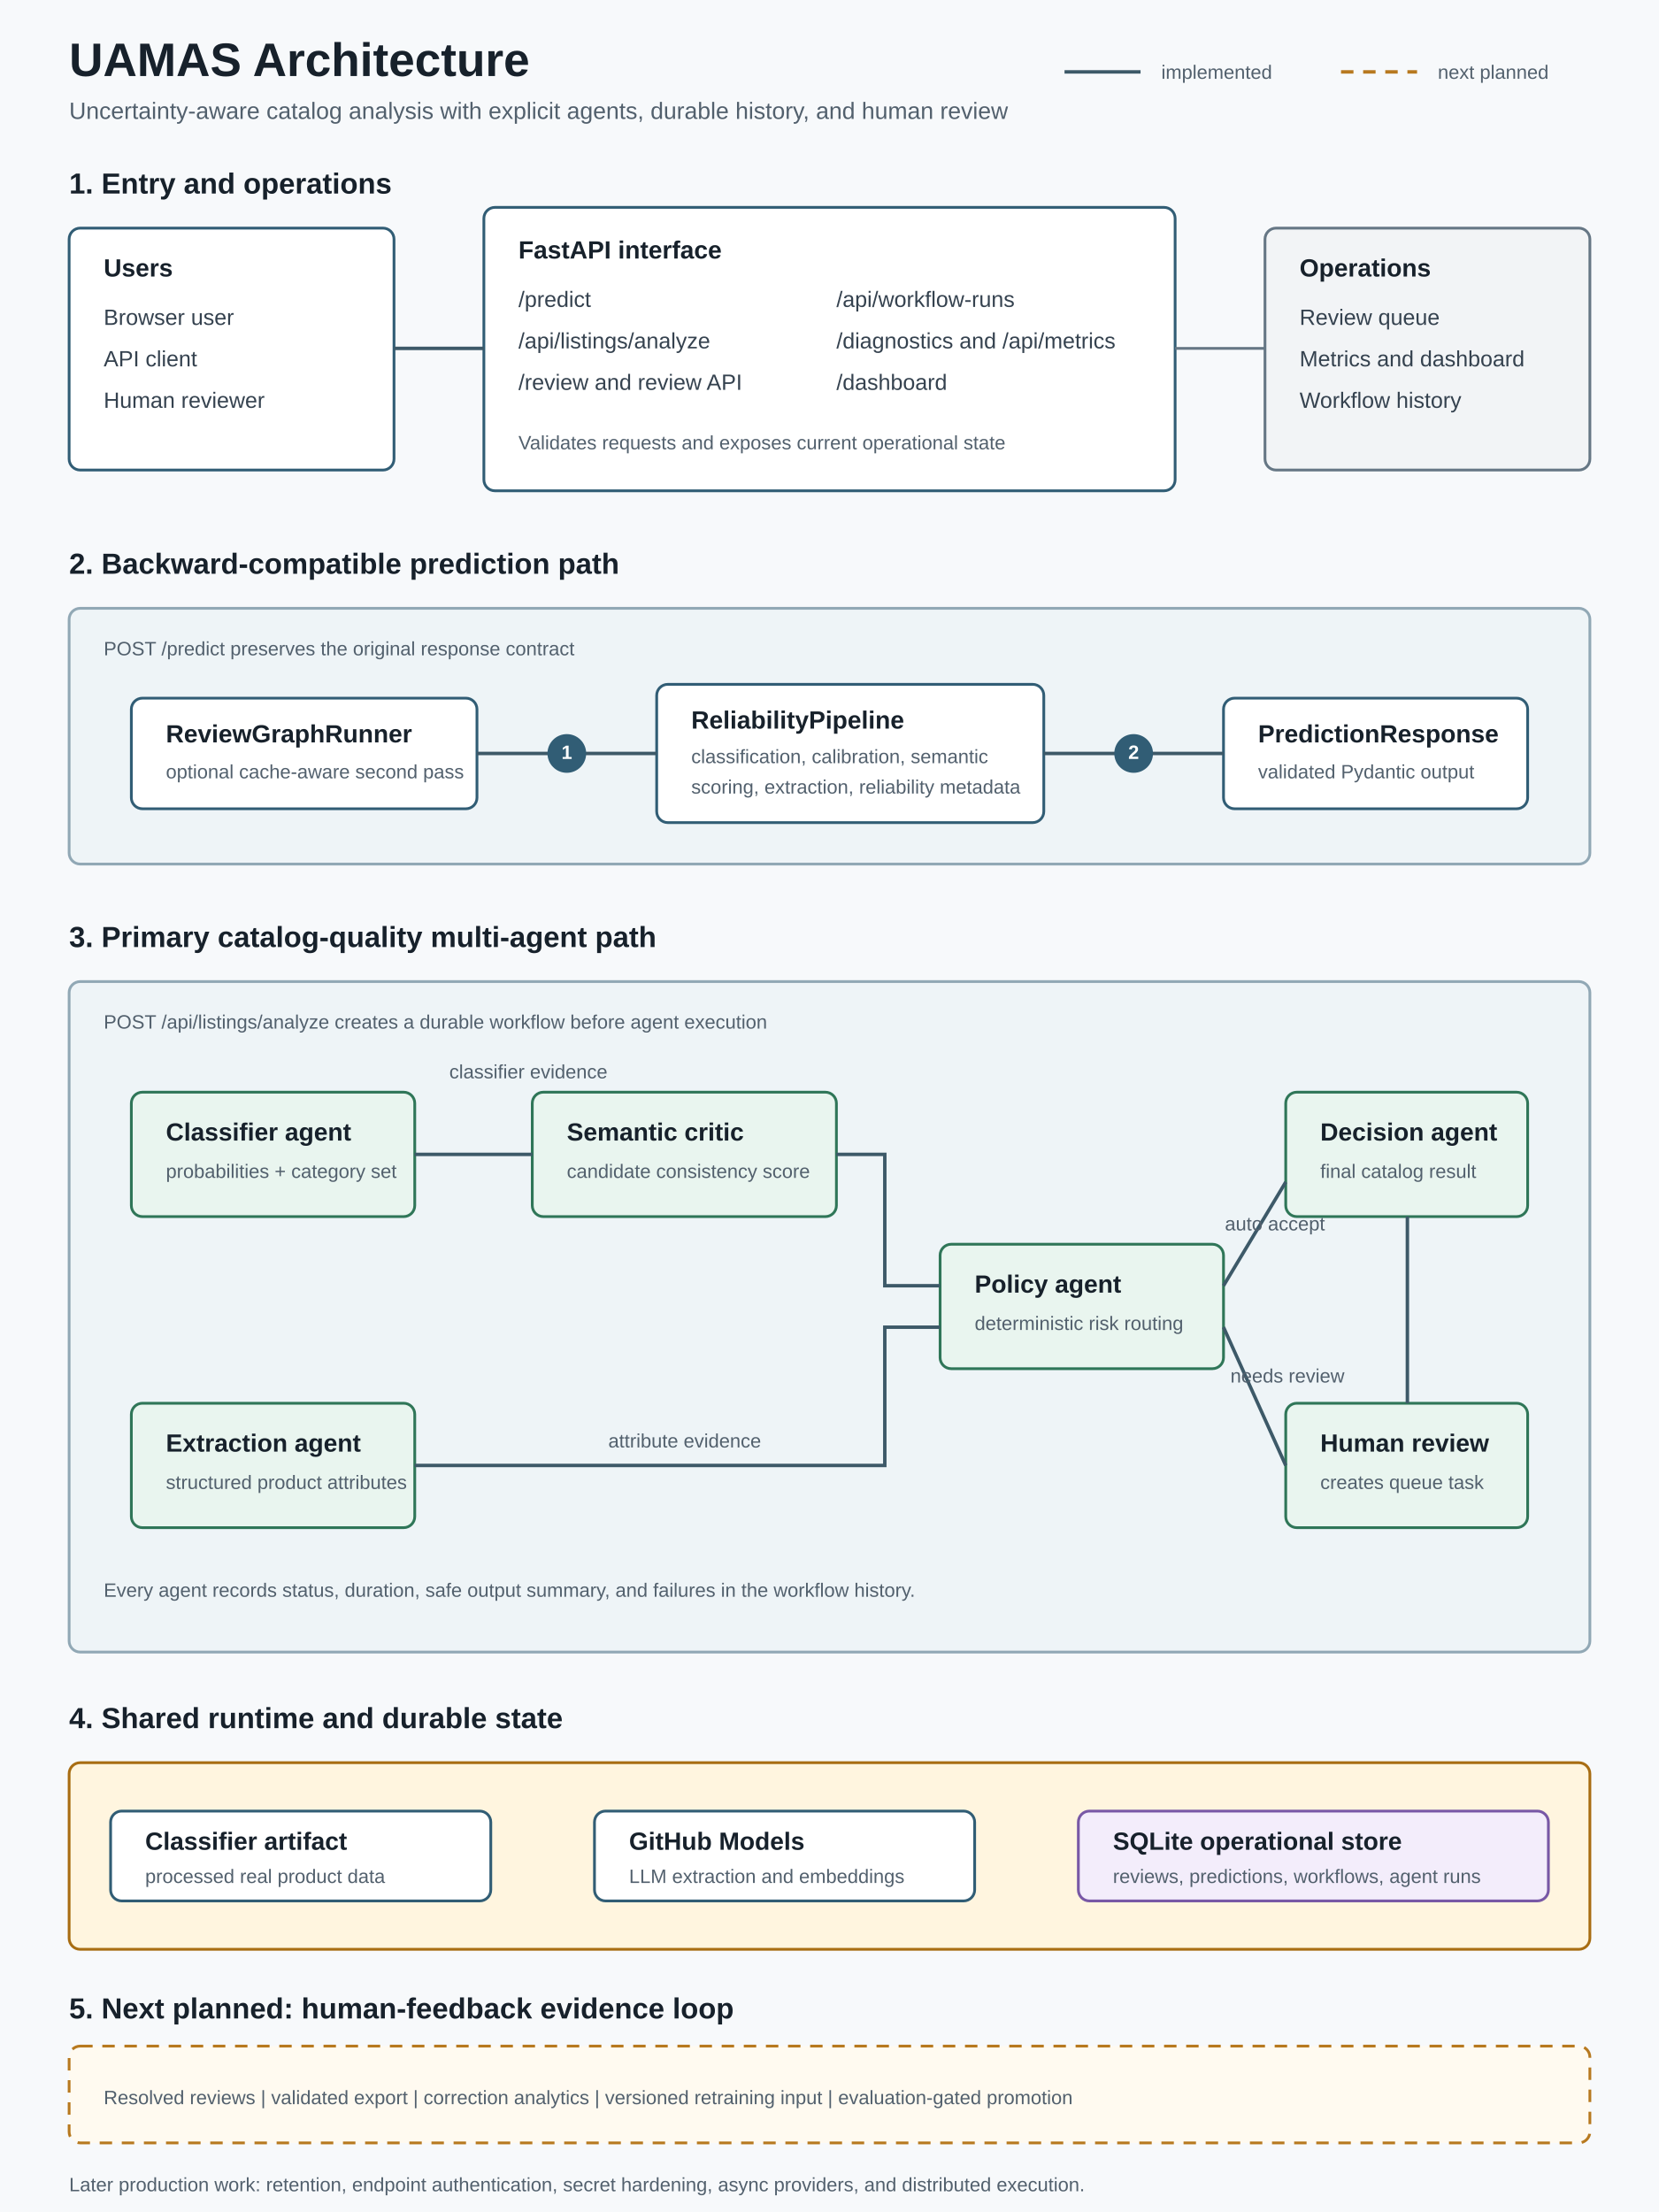
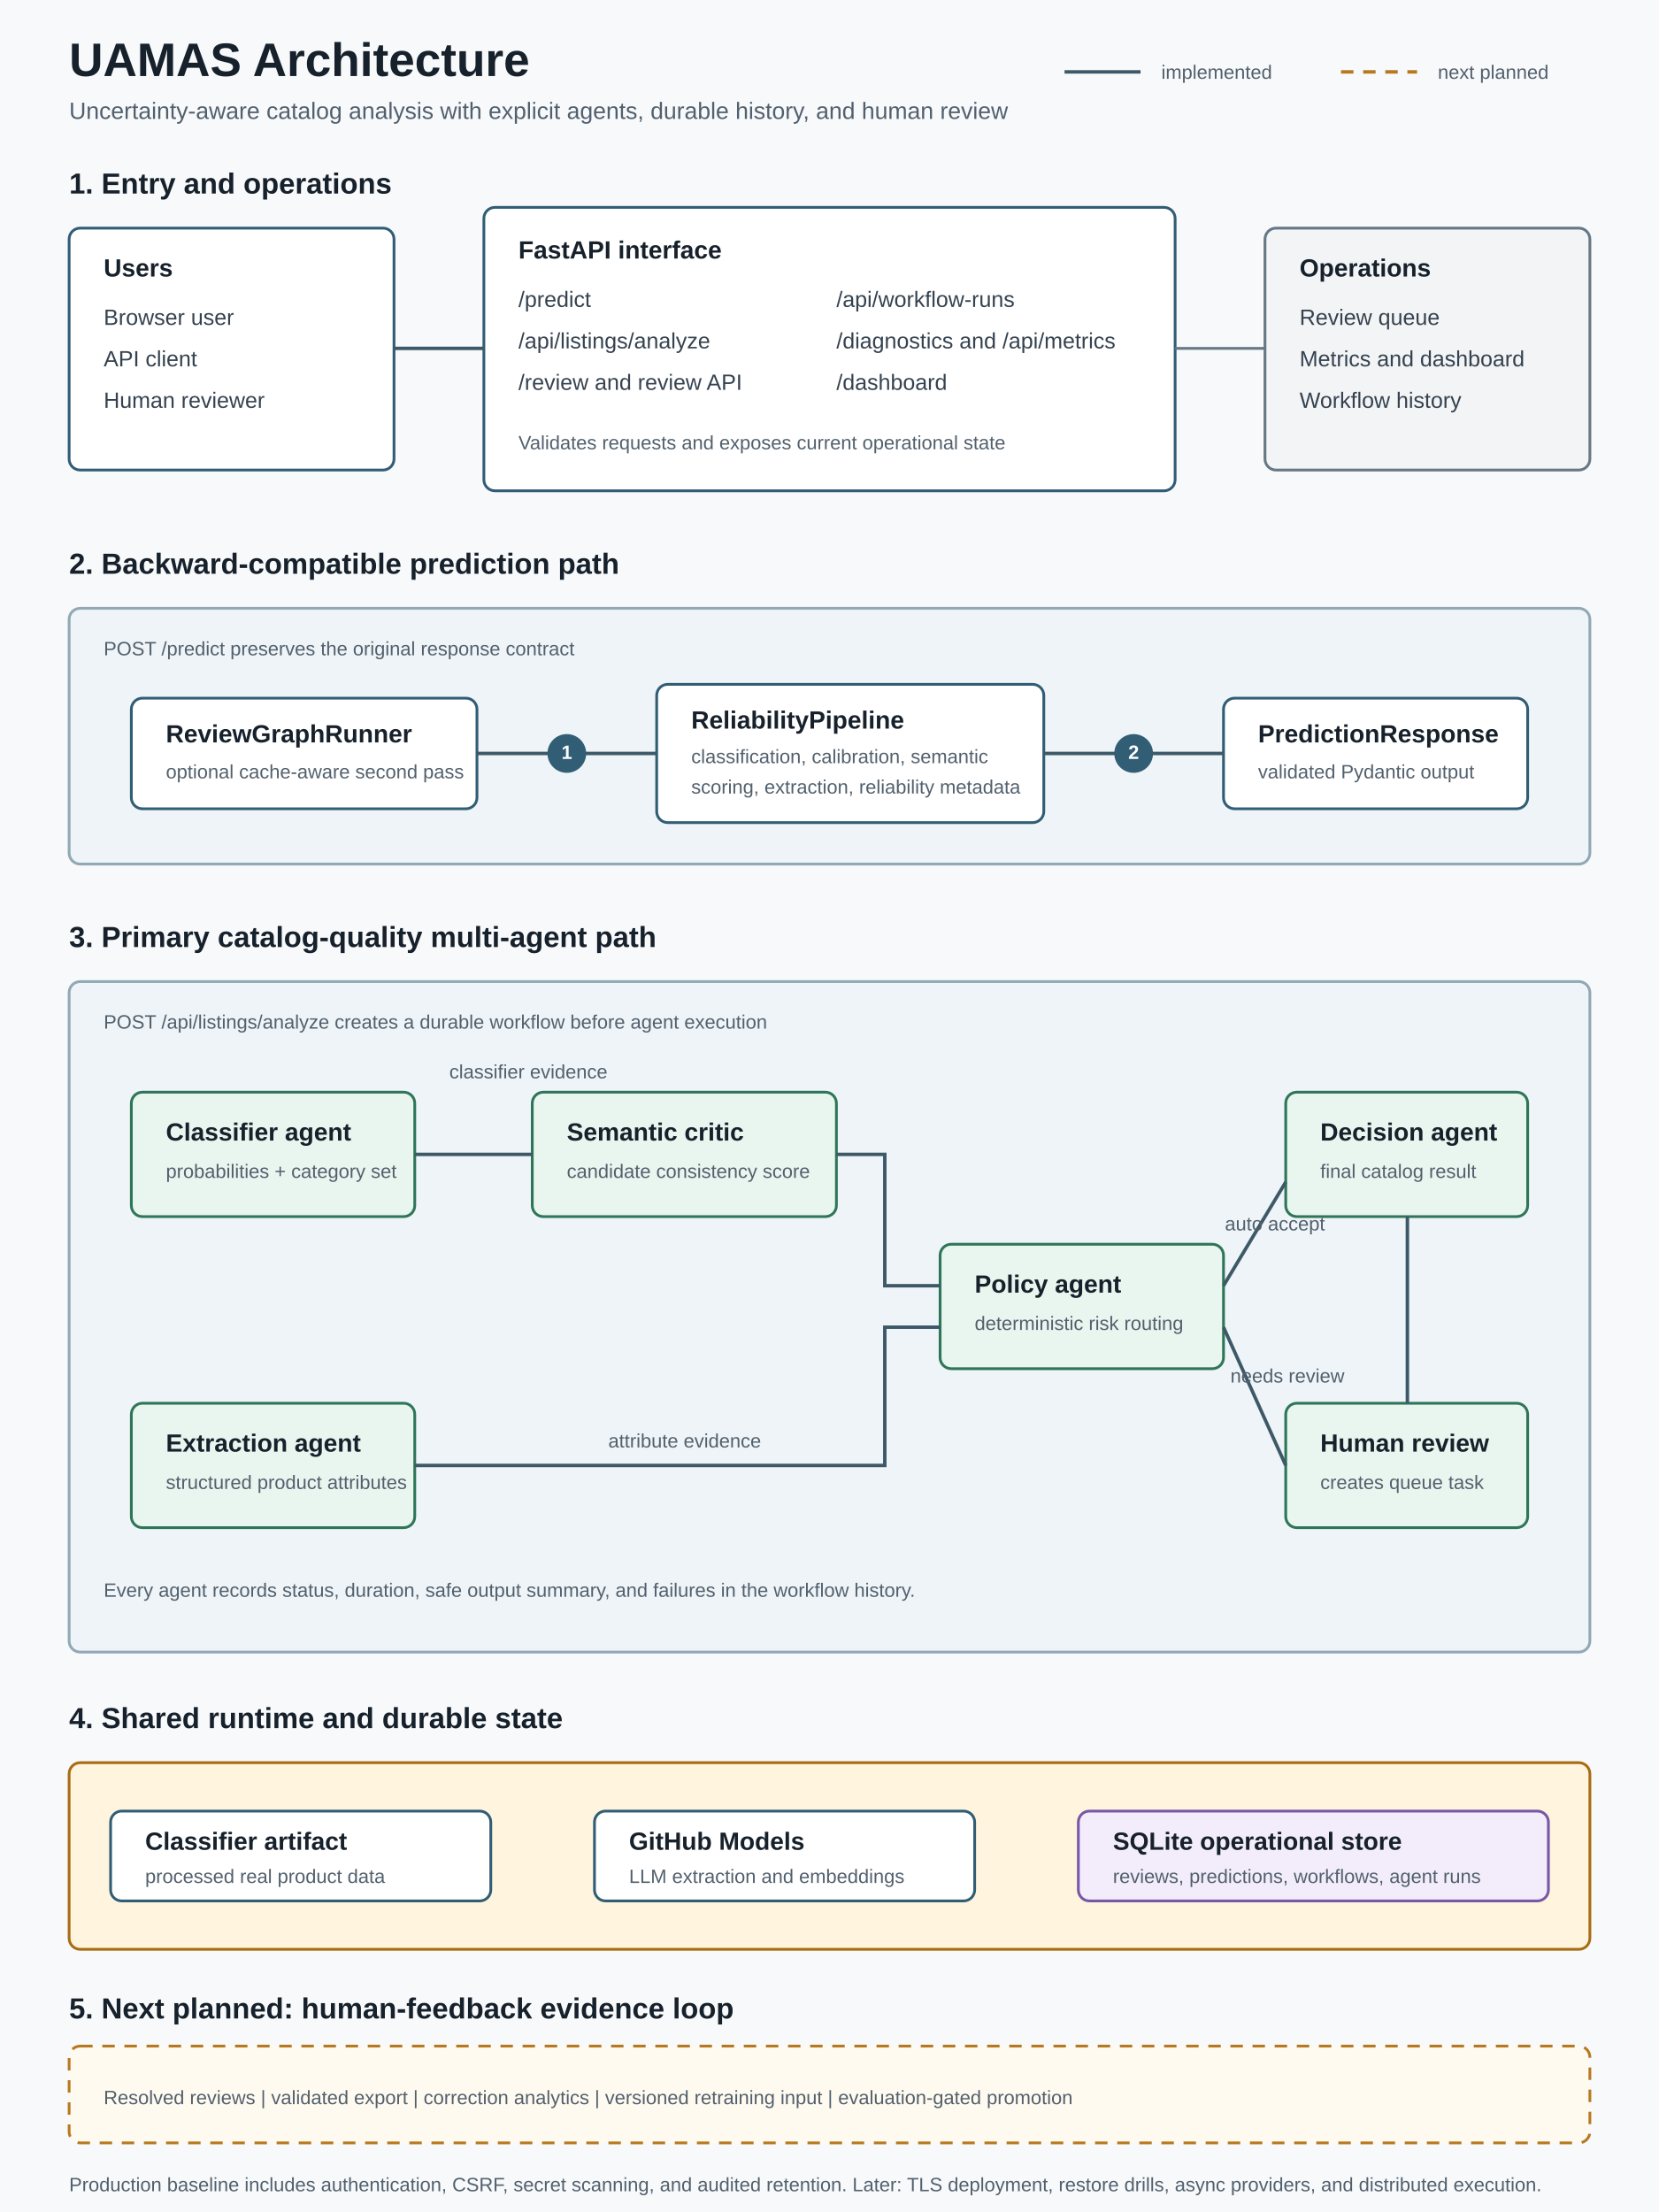
<svg xmlns="http://www.w3.org/2000/svg" width="1200" height="1600" viewBox="0 0 1200 1600" role="img" aria-labelledby="svg-title svg-description">
  <defs>
    <style>
      .canvas { fill: #f7f9fb; }
      .diagram-title { font-family: Arial, sans-serif; font-size: 34px; font-weight: 700; fill: #17212b; }
      .subtitle { font-family: Arial, sans-serif; font-size: 17px; fill: #52606d; }
      .section { font-family: Arial, sans-serif; font-size: 21px; font-weight: 700; fill: #17212b; }
      .heading { font-family: Arial, sans-serif; font-size: 18px; font-weight: 700; fill: #17212b; }
      .body { font-family: Arial, sans-serif; font-size: 16px; fill: #35424f; }
      .note { font-family: Arial, sans-serif; font-size: 14px; fill: #52606d; }
      .implemented { fill: #ffffff; stroke: #315d75; stroke-width: 2; }
      .lane { fill: #eef4f7; stroke: #91a8b5; stroke-width: 2; }
      .agent { fill: #e9f5ef; stroke: #2f7658; stroke-width: 2; }
      .service { fill: #fff5df; stroke: #a86d12; stroke-width: 2; }
      .store { fill: #f3edfb; stroke: #7858a6; stroke-width: 2; }
      .operations { fill: #f2f4f6; stroke: #667785; stroke-width: 2; }
      .planned { fill: #fffaf0; stroke: #b7791f; stroke-width: 2; stroke-dasharray: 9 7; }
      .connection { fill: none; stroke: #3d5968; stroke-width: 2.5; }
      .soft { fill: none; stroke: #667785; stroke-width: 2; }
      .planned-line { fill: none; stroke: #b7791f; stroke-width: 2.5; stroke-dasharray: 9 7; }
      .step { fill: #315d75; }
      .step-text { font-family: Arial, sans-serif; font-size: 14px; font-weight: 700; fill: #ffffff; text-anchor: middle; dominant-baseline: middle; }
    </style>
  </defs>
  <rect class="canvas" x="0" y="0" width="1200" height="1600" />
  <text class="diagram-title" x="50" y="55">UAMAS Architecture</text>
  <text class="subtitle" x="50" y="86">Uncertainty-aware catalog analysis with explicit agents, durable history, and human review</text>
  <line class="connection" x1="770" y1="52" x2="825" y2="52" />
  <text class="note" x="840" y="57">implemented</text>
  <line class="planned-line" x1="970" y1="52" x2="1025" y2="52" />
  <text class="note" x="1040" y="57">next planned</text>
  <text class="section" x="50" y="140">1. Entry and operations</text>
  <rect class="implemented" x="50" y="165" width="235" height="175" rx="8" />
  <text class="heading" x="75" y="200">Users</text>
  <text class="body" x="75" y="235">Browser user</text>
  <text class="body" x="75" y="265">API client</text>
  <text class="body" x="75" y="295">Human reviewer</text>
  <rect class="implemented" x="350" y="150" width="500" height="205" rx="8" />
  <text class="heading" x="375" y="187">FastAPI interface</text>
  <text class="body" x="375" y="222">/predict</text>
  <text class="body" x="375" y="252">/api/listings/analyze</text>
  <text class="body" x="375" y="282">/review and review API</text>
  <text class="body" x="605" y="222">/api/workflow-runs</text>
  <text class="body" x="605" y="252">/diagnostics and /api/metrics</text>
  <text class="body" x="605" y="282">/dashboard</text>
  <text class="note" x="375" y="325">Validates requests and exposes current operational state</text>
  <rect class="operations" x="915" y="165" width="235" height="175" rx="8" />
  <text class="heading" x="940" y="200">Operations</text>
  <text class="body" x="940" y="235">Review queue</text>
  <text class="body" x="940" y="265">Metrics and dashboard</text>
  <text class="body" x="940" y="295">Workflow history</text>
  <line class="connection" x1="285" y1="252" x2="350" y2="252" />
  <line class="soft" x1="850" y1="252" x2="915" y2="252" />
  <text class="section" x="50" y="415">2. Backward-compatible prediction path</text>
  <rect class="lane" x="50" y="440" width="1100" height="185" rx="8" />
  <text class="note" x="75" y="474">POST /predict preserves the original response contract</text>
  <rect class="implemented" x="95" y="505" width="250" height="80" rx="8" />
  <text class="heading" x="120" y="537">ReviewGraphRunner</text>
  <text class="note" x="120" y="563">optional cache-aware second pass</text>
  <rect class="implemented" x="475" y="495" width="280" height="100" rx="8" />
  <text class="heading" x="500" y="527">ReliabilityPipeline</text>
  <text class="note" x="500" y="552">classification, calibration, semantic</text>
  <text class="note" x="500" y="574">scoring, extraction, reliability metadata</text>
  <rect class="implemented" x="885" y="505" width="220" height="80" rx="8" />
  <text class="heading" x="910" y="537">PredictionResponse</text>
  <text class="note" x="910" y="563">validated Pydantic output</text>
  <line class="connection" x1="345" y1="545" x2="475" y2="545" />
  <line class="connection" x1="755" y1="545" x2="885" y2="545" />
  <circle class="step" cx="410" cy="545" r="14" />
  <text class="step-text" x="410" y="545">1</text>
  <circle class="step" cx="820" cy="545" r="14" />
  <text class="step-text" x="820" y="545">2</text>
  <text class="section" x="50" y="685">3. Primary catalog-quality multi-agent path</text>
  <rect class="lane" x="50" y="710" width="1100" height="485" rx="8" />
  <text class="note" x="75" y="744">POST /api/listings/analyze creates a durable workflow before agent execution</text>
  <rect class="agent" x="95" y="790" width="205" height="90" rx="8" />
  <text class="heading" x="120" y="825">Classifier agent</text>
  <text class="note" x="120" y="852">probabilities + category set</text>
  <rect class="agent" x="95" y="1015" width="205" height="90" rx="8" />
  <text class="heading" x="120" y="1050">Extraction agent</text>
  <text class="note" x="120" y="1077">structured product attributes</text>
  <rect class="agent" x="385" y="790" width="220" height="90" rx="8" />
  <text class="heading" x="410" y="825">Semantic critic</text>
  <text class="note" x="410" y="852">candidate consistency score</text>
  <rect class="agent" x="680" y="900" width="205" height="90" rx="8" />
  <text class="heading" x="705" y="935">Policy agent</text>
  <text class="note" x="705" y="962">deterministic risk routing</text>
  <rect class="agent" x="930" y="1015" width="175" height="90" rx="8" />
  <text class="heading" x="955" y="1050">Human review</text>
  <text class="note" x="955" y="1077">creates queue task</text>
  <rect class="agent" x="930" y="790" width="175" height="90" rx="8" />
  <text class="heading" x="955" y="825">Decision agent</text>
  <text class="note" x="955" y="852">final catalog result</text>
  <line class="connection" x1="300" y1="835" x2="385" y2="835" />
  <path class="connection" d="M605 835 L640 835 L640 930 L680 930" />
  <path class="connection" d="M300 1060 L640 1060 L640 960 L680 960" />
  <line class="connection" x1="885" y1="930" x2="930" y2="855" />
  <line class="connection" x1="885" y1="960" x2="930" y2="1060" />
  <line class="connection" x1="1018" y1="1015" x2="1018" y2="880" />
  <text class="note" x="325" y="780">classifier evidence</text>
  <text class="note" x="440" y="1047">attribute evidence</text>
  <text class="note" x="886" y="890">auto accept</text>
  <text class="note" x="890" y="1000">needs review</text>
  <text class="note" x="75" y="1155">Every agent records status, duration, safe output summary, and failures in the workflow history.</text>
  <text class="section" x="50" y="1250">4. Shared runtime and durable state</text>
  <rect class="service" x="50" y="1275" width="1100" height="135" rx="8" />
  <rect class="implemented" x="80" y="1310" width="275" height="65" rx="8" />
  <text class="heading" x="105" y="1338">Classifier artifact</text>
  <text class="note" x="105" y="1362">processed real product data</text>
  <rect class="implemented" x="430" y="1310" width="275" height="65" rx="8" />
  <text class="heading" x="455" y="1338">GitHub Models</text>
  <text class="note" x="455" y="1362">LLM extraction and embeddings</text>
  <rect class="store" x="780" y="1310" width="340" height="65" rx="8" />
  <text class="heading" x="805" y="1338">SQLite operational store</text>
  <text class="note" x="805" y="1362">reviews, predictions, workflows, agent runs</text>
  <text class="section" x="50" y="1460">5. Next planned: human-feedback evidence loop</text>
  <rect class="planned" x="50" y="1480" width="1100" height="70" rx="8" />
  <text class="note" x="75" y="1522">Resolved reviews  |  validated export  |  correction analytics  |  versioned retraining input  |  evaluation-gated promotion</text>
-   <text class="note" x="50" y="1585">Later production work: retention, endpoint authentication, secret hardening, async providers, and distributed execution.</text>
+   <text class="note" x="50" y="1585">Production baseline includes authentication, CSRF, secret scanning, and audited retention. Later: TLS deployment, restore drills, async providers, and distributed execution.</text>
</svg>
